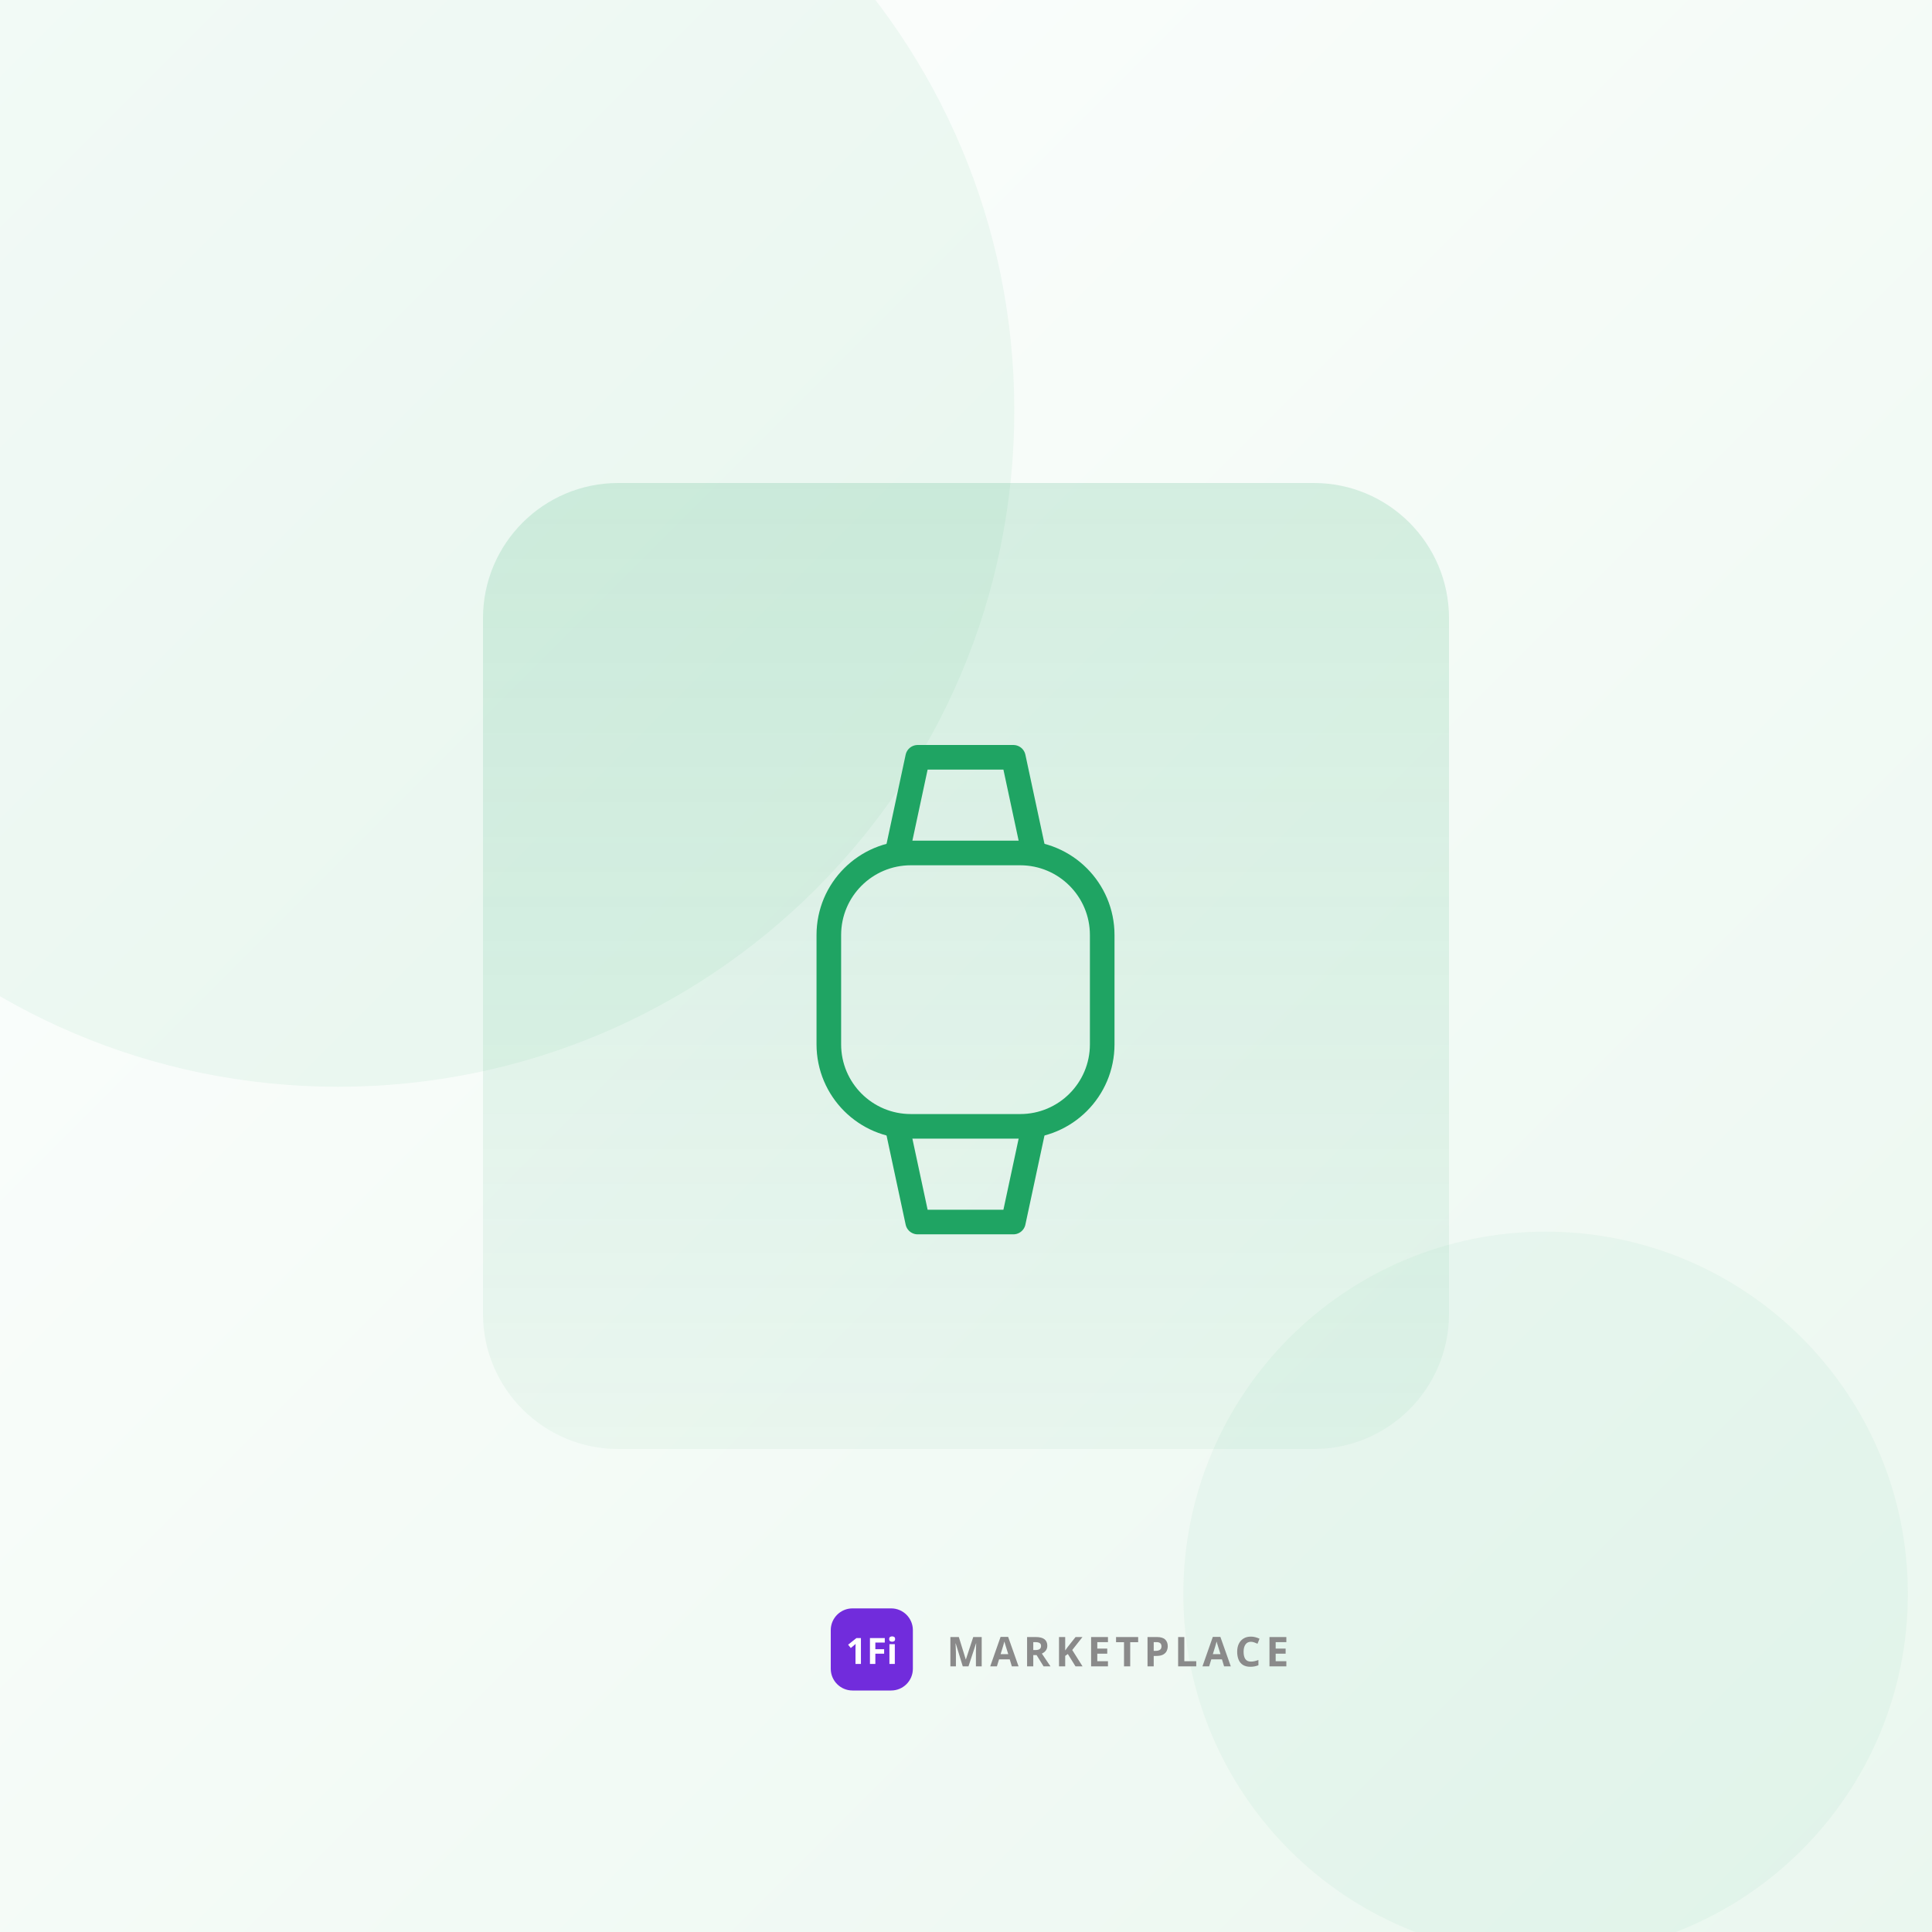
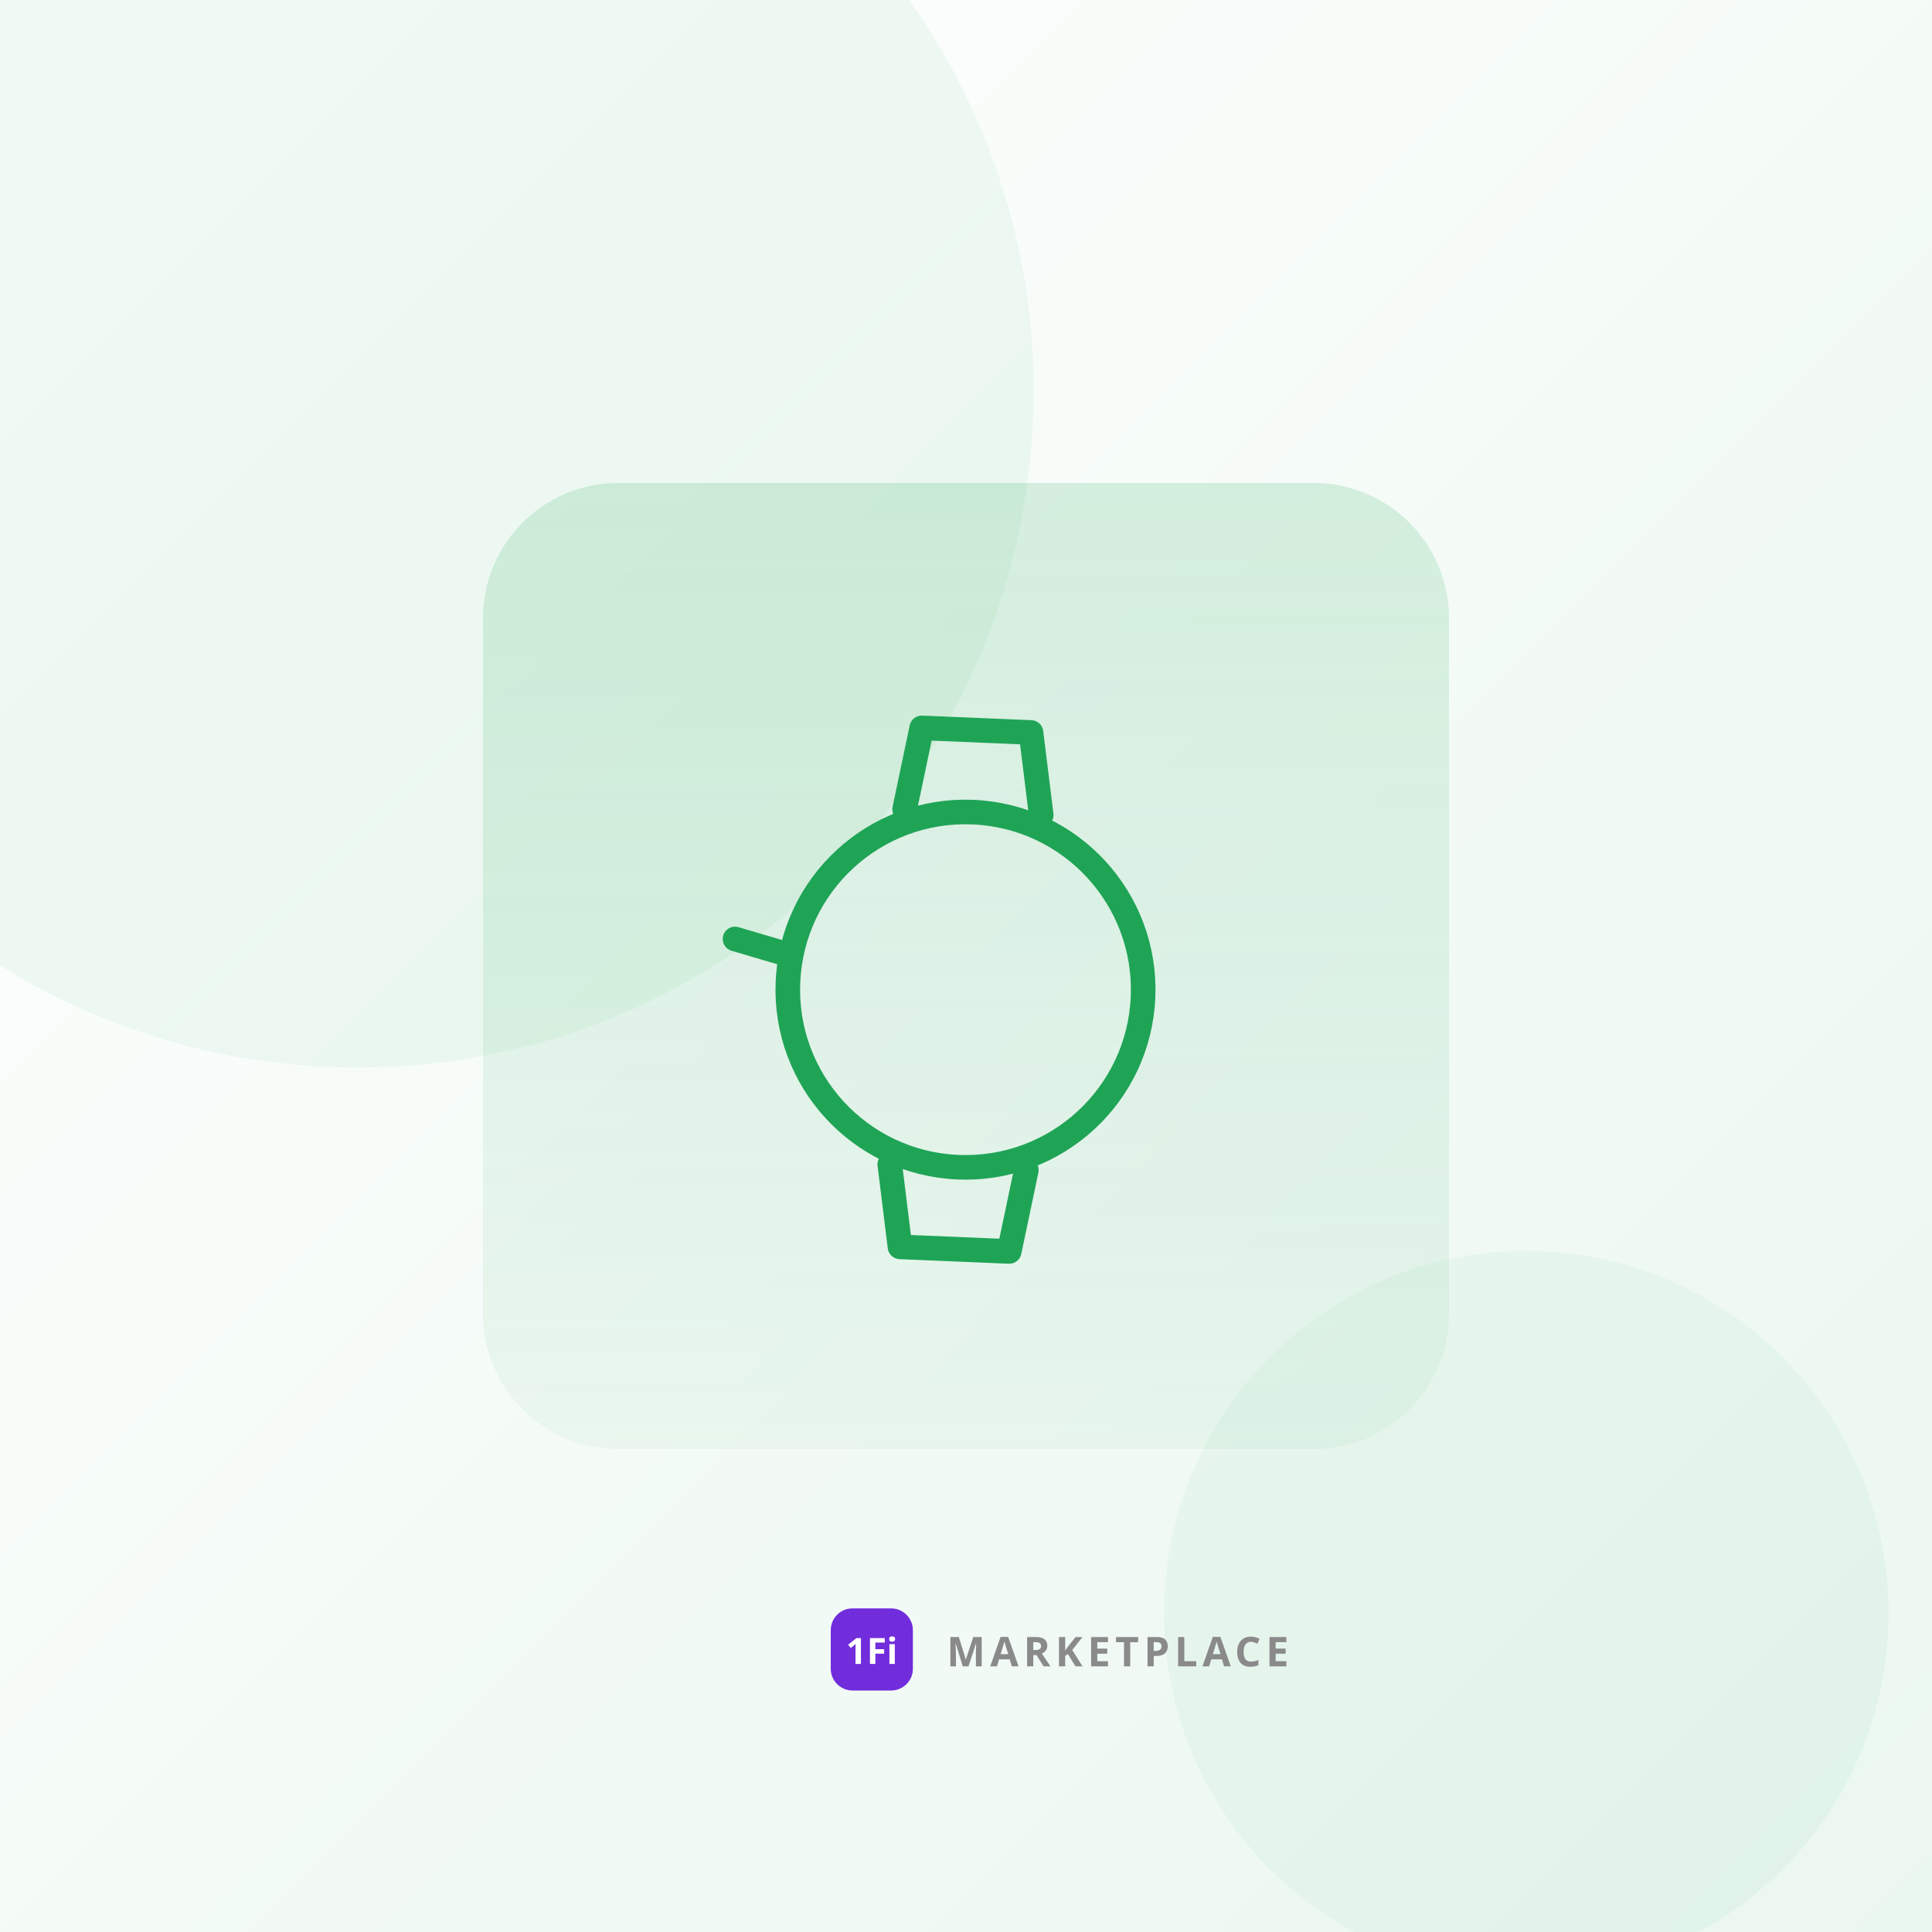
<svg xmlns="http://www.w3.org/2000/svg" viewBox="0 0 800 800" role="img" aria-label="Galaxy Watch 8">
  <defs>
    <linearGradient id="bg" x1="0" y1="0" x2="1" y2="1">
      <stop offset="0" stop-color="#ffffff" />
      <stop offset="1" stop-color="#EAF7EF" />
    </linearGradient>
    <linearGradient id="pill" x1="0" y1="0" x2="0" y2="1">
-       <stop offset="0" stop-color="#1FA463" stop-opacity="0.16" />
-       <stop offset="1" stop-color="#1FA463" stop-opacity="0.05" />
+       <stop offset="0" stop-color="#1fa456" stop-opacity="0.16" />
+       <stop offset="1" stop-color="#1fa456" stop-opacity="0.05" />
    </linearGradient>
  </defs>
  <rect width="800" height="800" fill="url(#bg)" />
-   <circle cx="140" cy="170" r="280" fill="#1FA463" opacity="0.06" />
-   <circle cx="640" cy="660" r="150" fill="#1FA463" opacity="0.05" />
+   <circle cx="148" cy="162" r="280" fill="#1fa456" opacity="0.06" />
+   <circle cx="632" cy="668" r="150" fill="#1fa456" opacity="0.05" />
  <rect x="200" y="200" width="400" height="400" rx="56" fill="url(#pill)" />
-   <g transform="translate(230 240) scale(2.83)" fill="none" stroke="#1FA463" stroke-width="3.6" stroke-linecap="round" stroke-linejoin="round">
-     <rect x="40" y="40" width="40" height="40" rx="12" />
-     <path d="M50 40 l3 -14 h14 l3 14" />
-     <path d="M50 80 l3 14 h14 l3 -14" />
+   <g transform="translate(400 400) rotate(2.4) scale(-1 1) translate(-400 -400)">
+     <g transform="translate(230 240) scale(2.83)" fill="none" stroke="#1fa456" stroke-width="3.6" stroke-linecap="round" stroke-linejoin="round">
+       <circle cx="60" cy="60" r="26" />
+       <path d="M50 34 l2 -12 h16 l2 12" />
+       <path d="M50 86 l2 12 h16 l2 -12" />
+       <line x1="86" y1="56" x2="94" y2="54" />
+     </g>
  </g>
  <g transform="translate(348 690)" aria-label="Galaxy Watch 8">
    <rect x="-4" y="-24" width="34" height="34" rx="9" fill="#712CDC" />
    <text x="13" y="-1" text-anchor="middle" font-family="Geist, Segoe UI, system-ui, sans-serif" font-size="15" font-weight="700" fill="#ffffff">1Fi</text>
    <text x="44" y="0" font-family="Geist, Segoe UI, system-ui, sans-serif" font-size="17" font-weight="600" letter-spacing="2" fill="#8a8a8a">MARKETPLACE</text>
  </g>
</svg>
